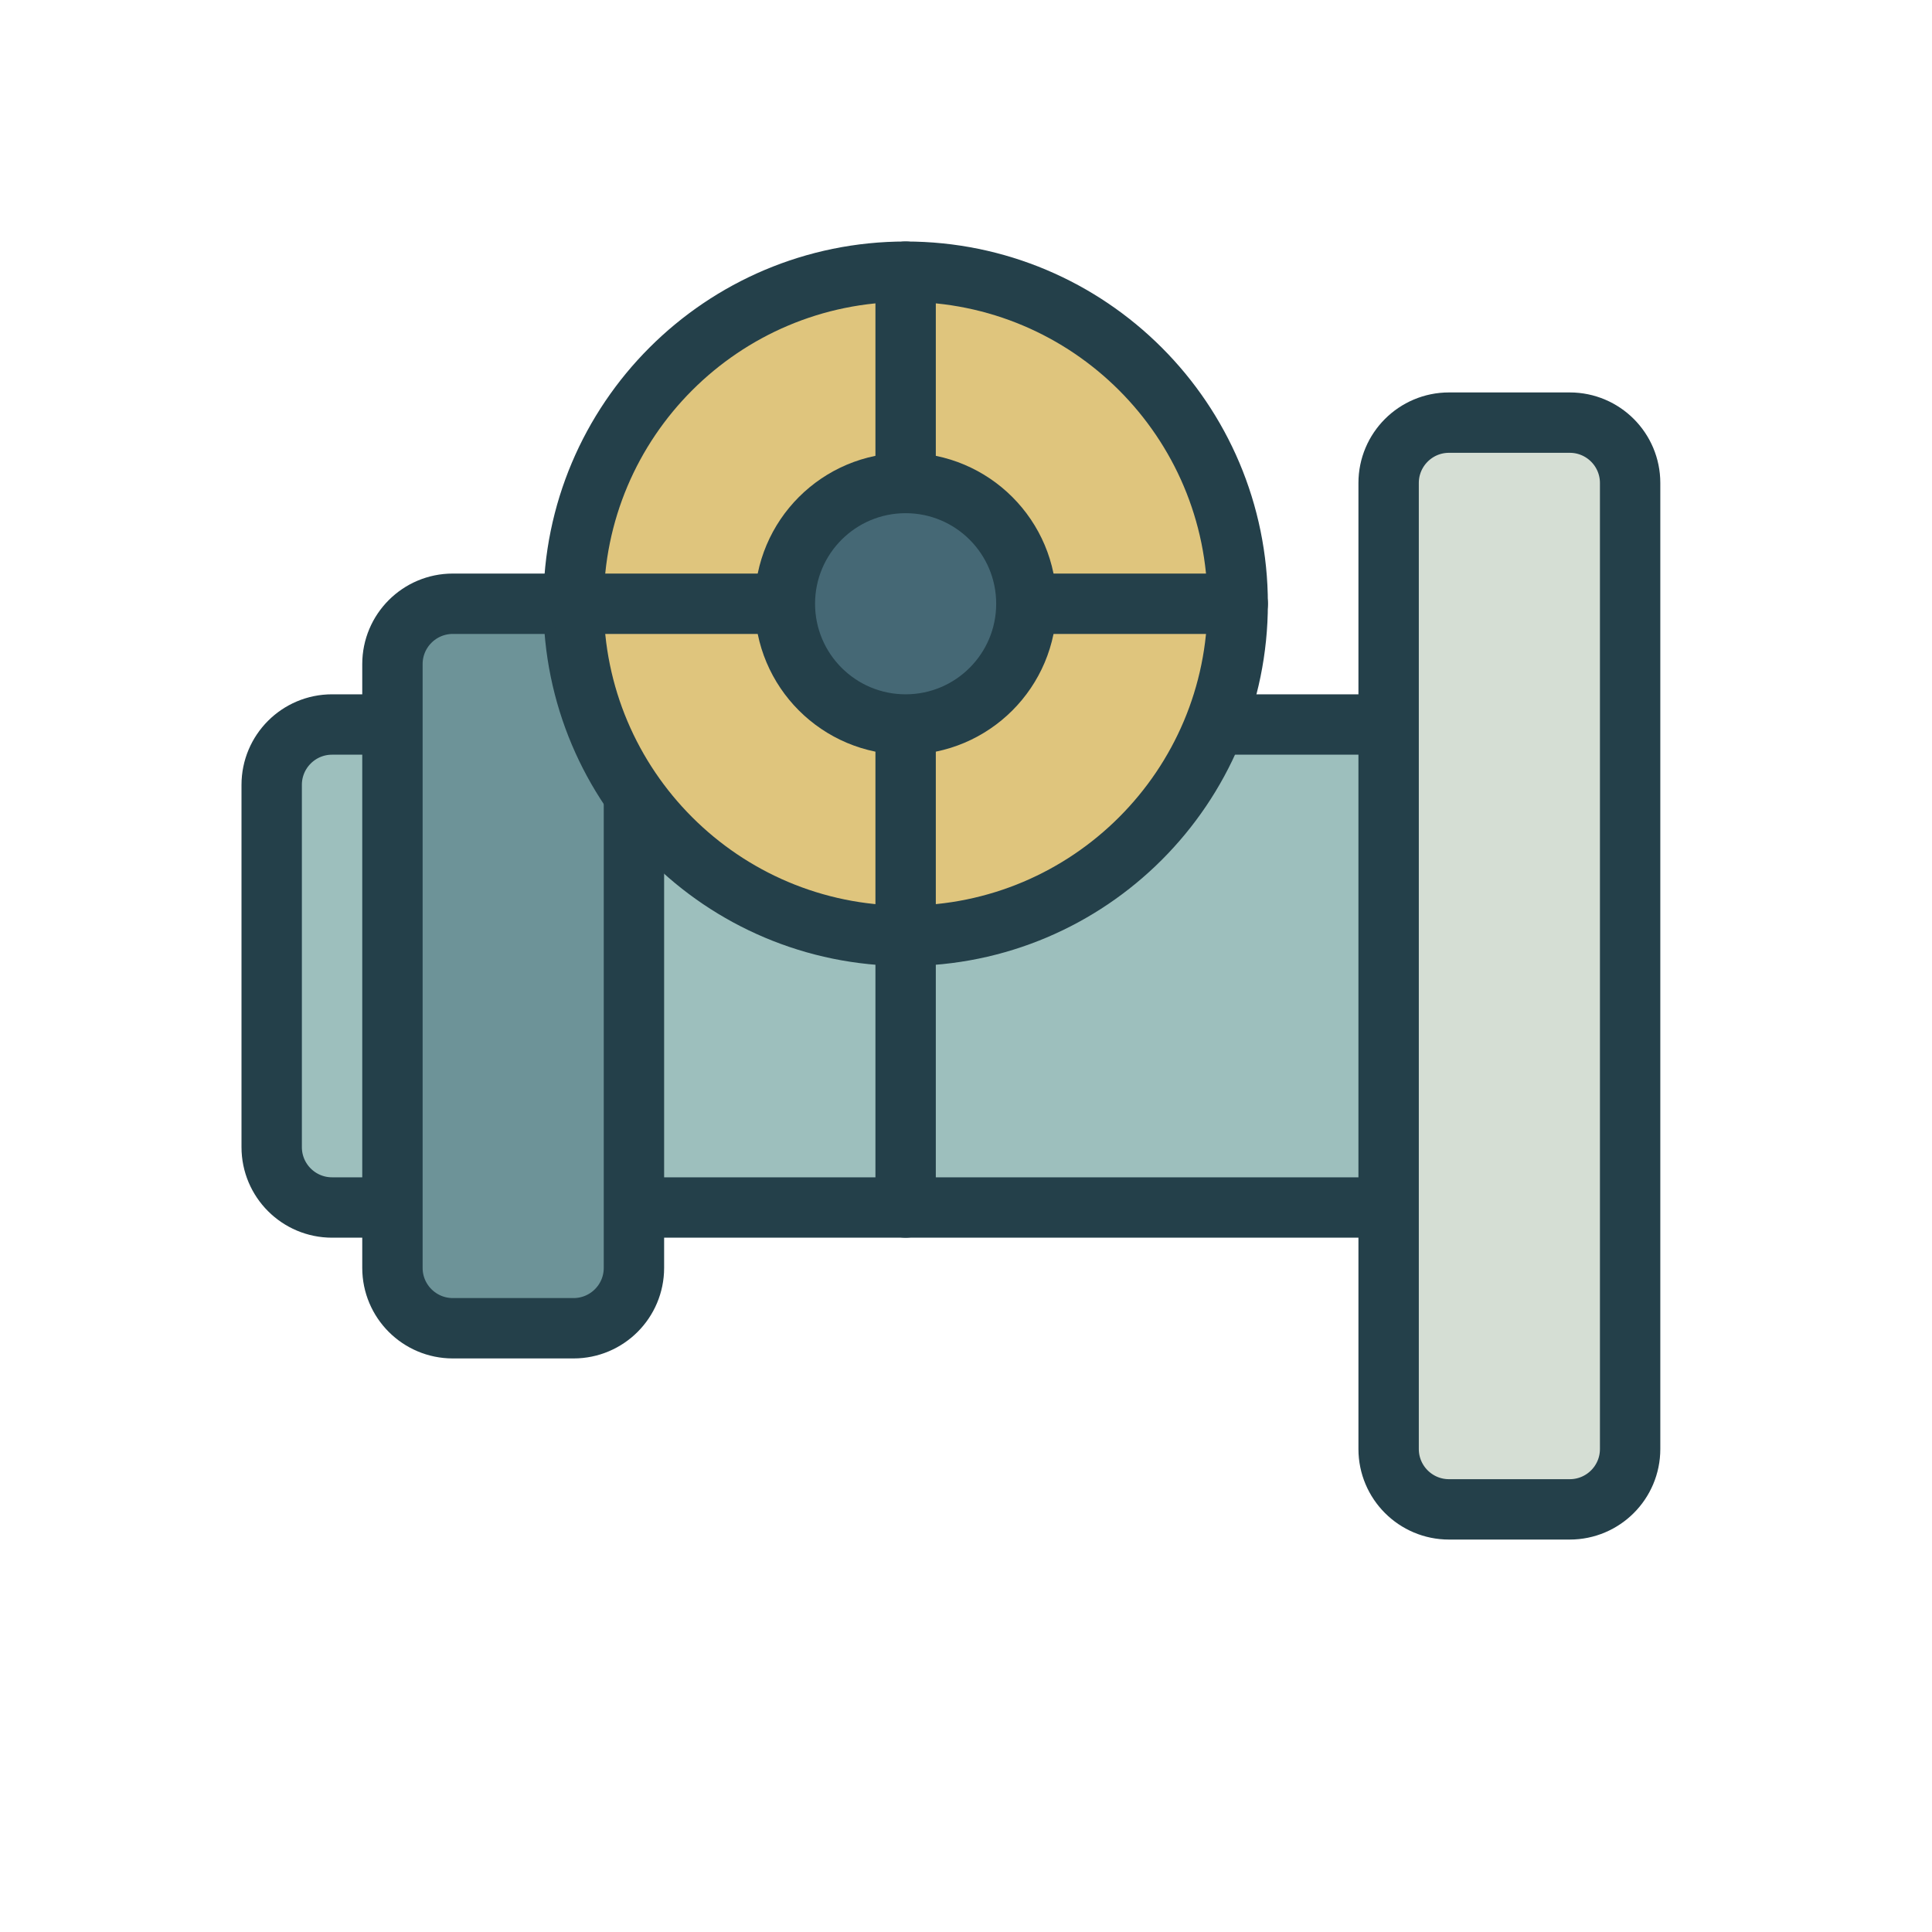
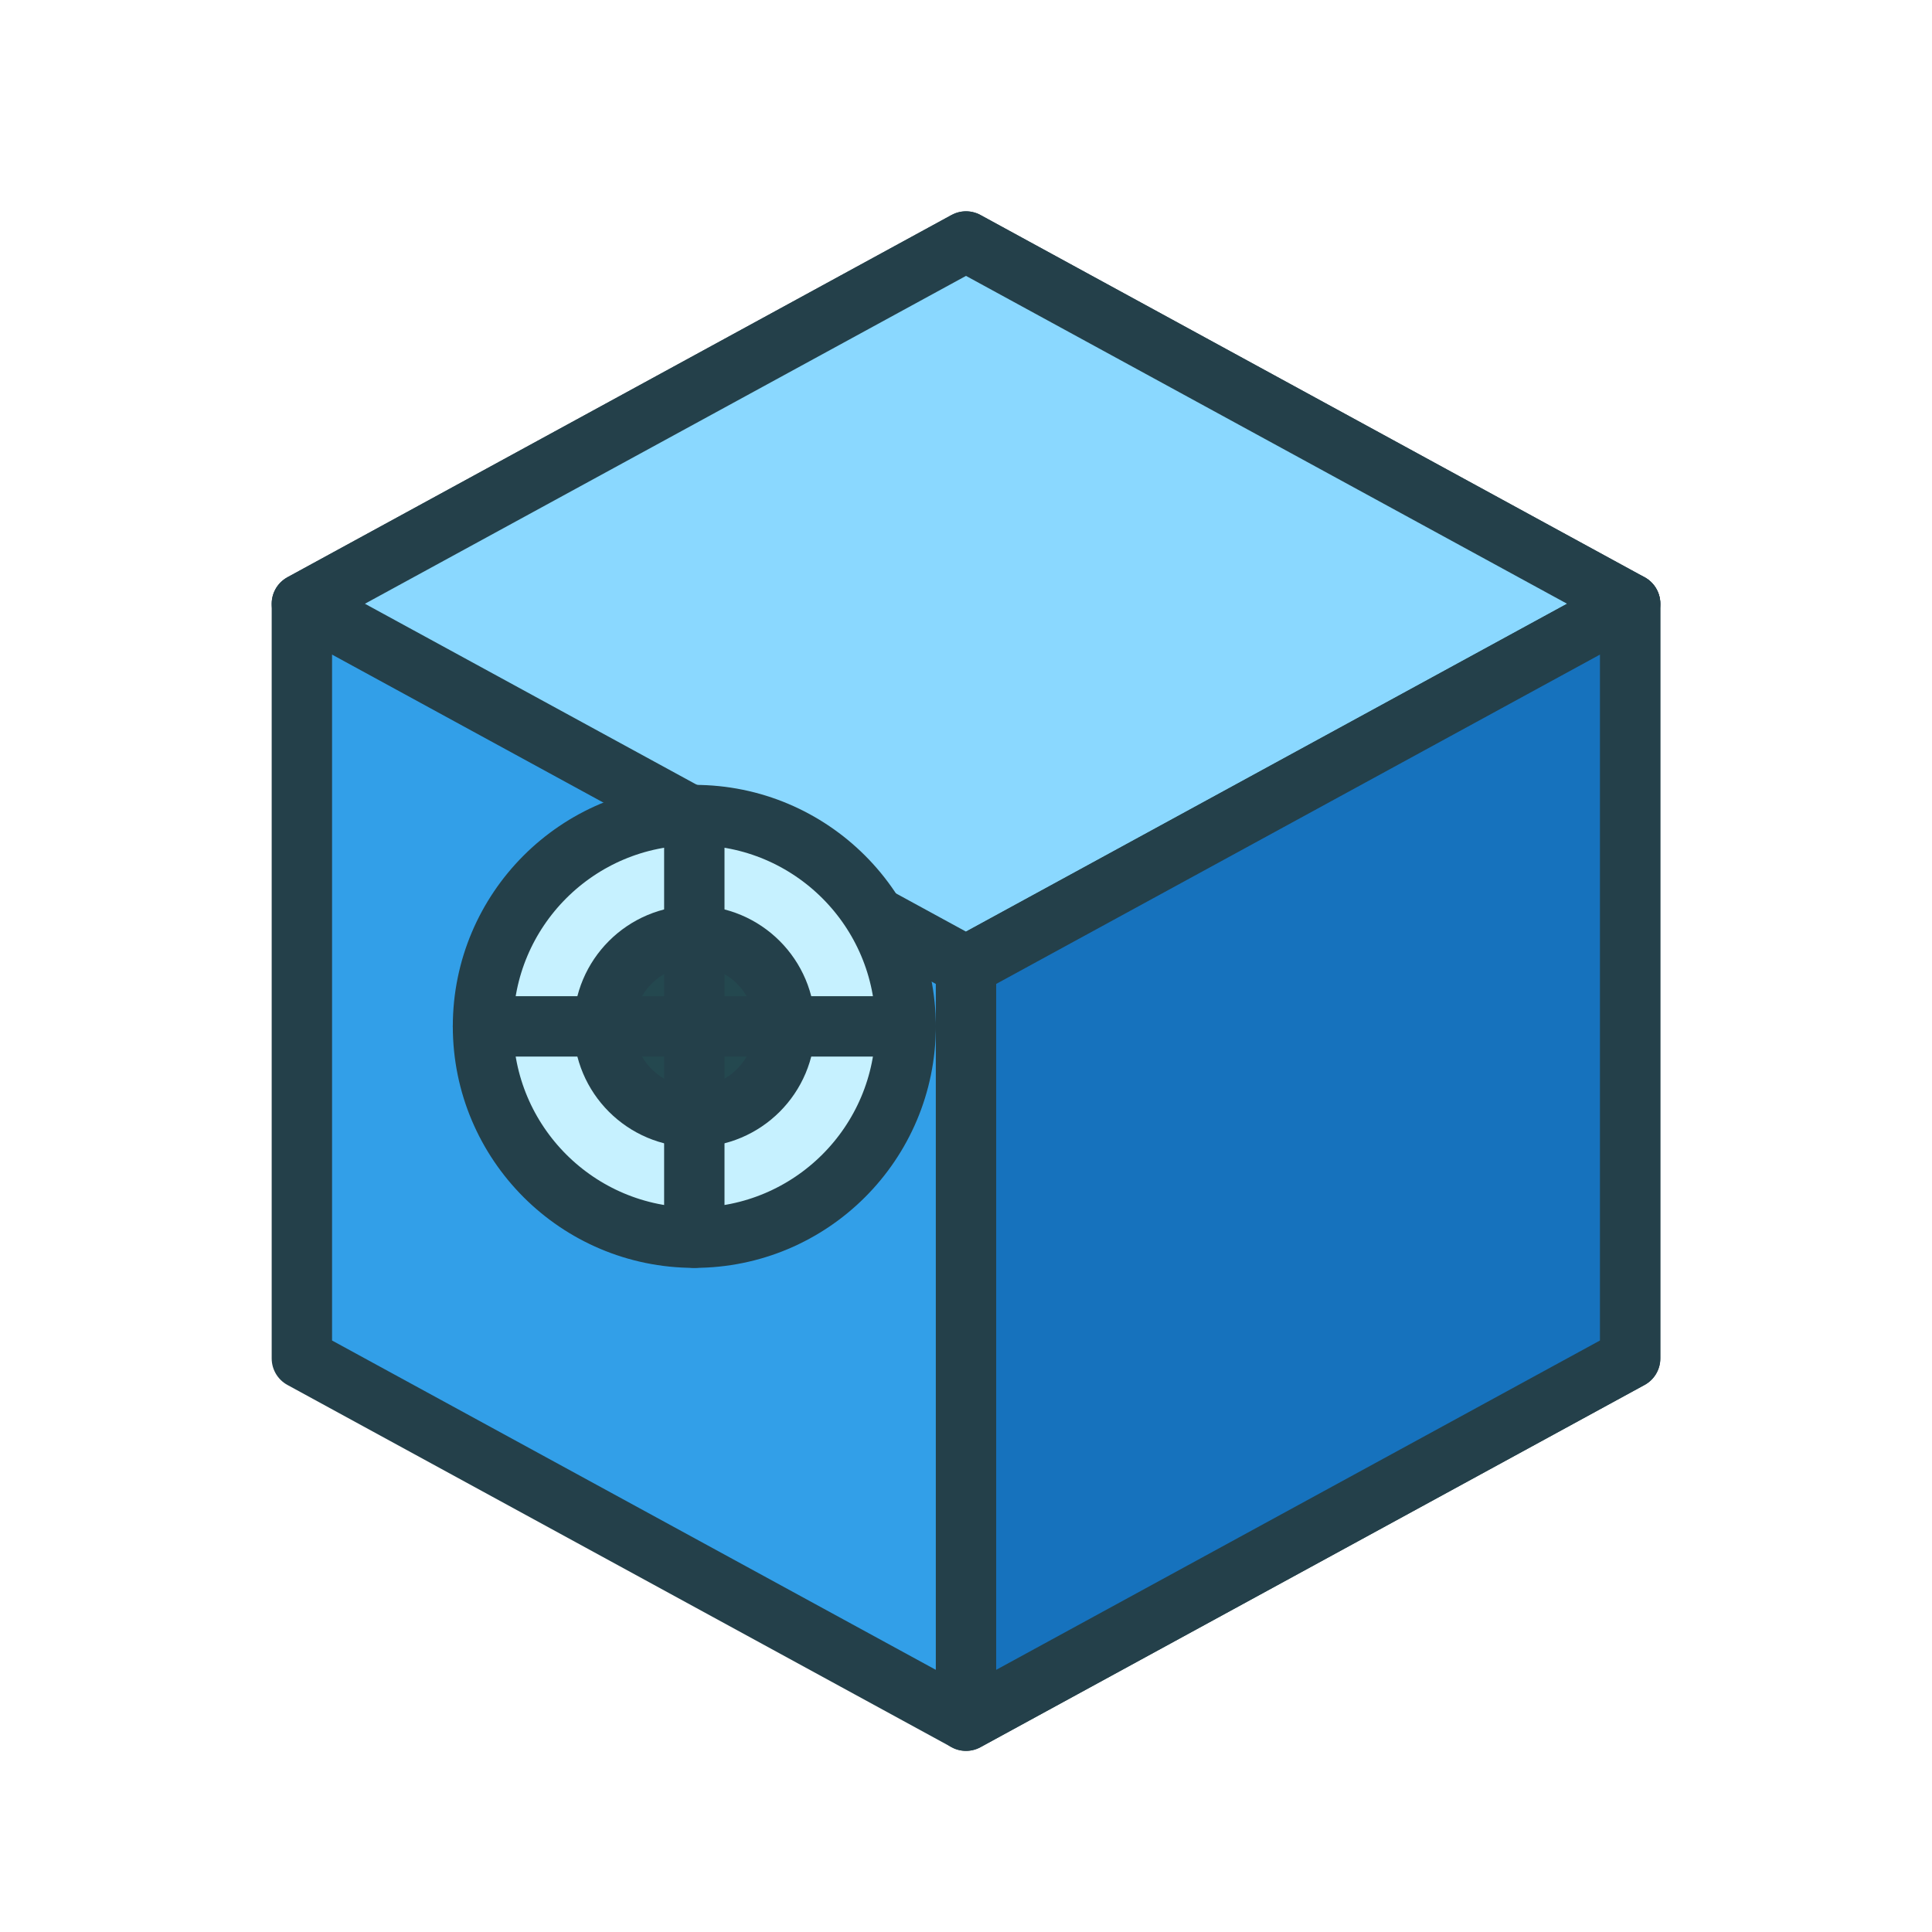
<svg xmlns="http://www.w3.org/2000/svg" width="64" height="64" viewBox="0 0 64 64">
  <g stroke="#24404a" stroke-width="2" stroke-linecap="round" stroke-linejoin="round">
-     <rect x="9" y="24" width="39" height="16" rx="2" fill="#9dbfbd" />
-     <rect x="46" y="14" width="8" height="36" rx="2" fill="#d5ded4" />
-     <rect x="13" y="20" width="8" height="24" rx="2" fill="#6d9398" />
-     <circle cx="30" cy="20" r="11" fill="#dfc57d" />
-     <path d="M30 9v22M19 20h22M30 31v9" fill="none" />
-     <circle cx="30" cy="20" r="4" fill="#456875" />
+     <path d="m10 20 22-12 22 12v25L32 57 10 45z" fill="#329fe8" />
+     <path d="m10 20 22 12 22-12L32 8z" fill="#8ad8ff" />
+     <path d="M32 32v25l22-12V20z" fill="#1672bd" />
+     <circle cx="23" cy="34" r="7" fill="#c6f1ff" />
+     <circle cx="23" cy="34" r="3" fill="#24484f" />
+     <path d="M16 34h14M23 27v14" fill="none" />
  </g>
</svg>
